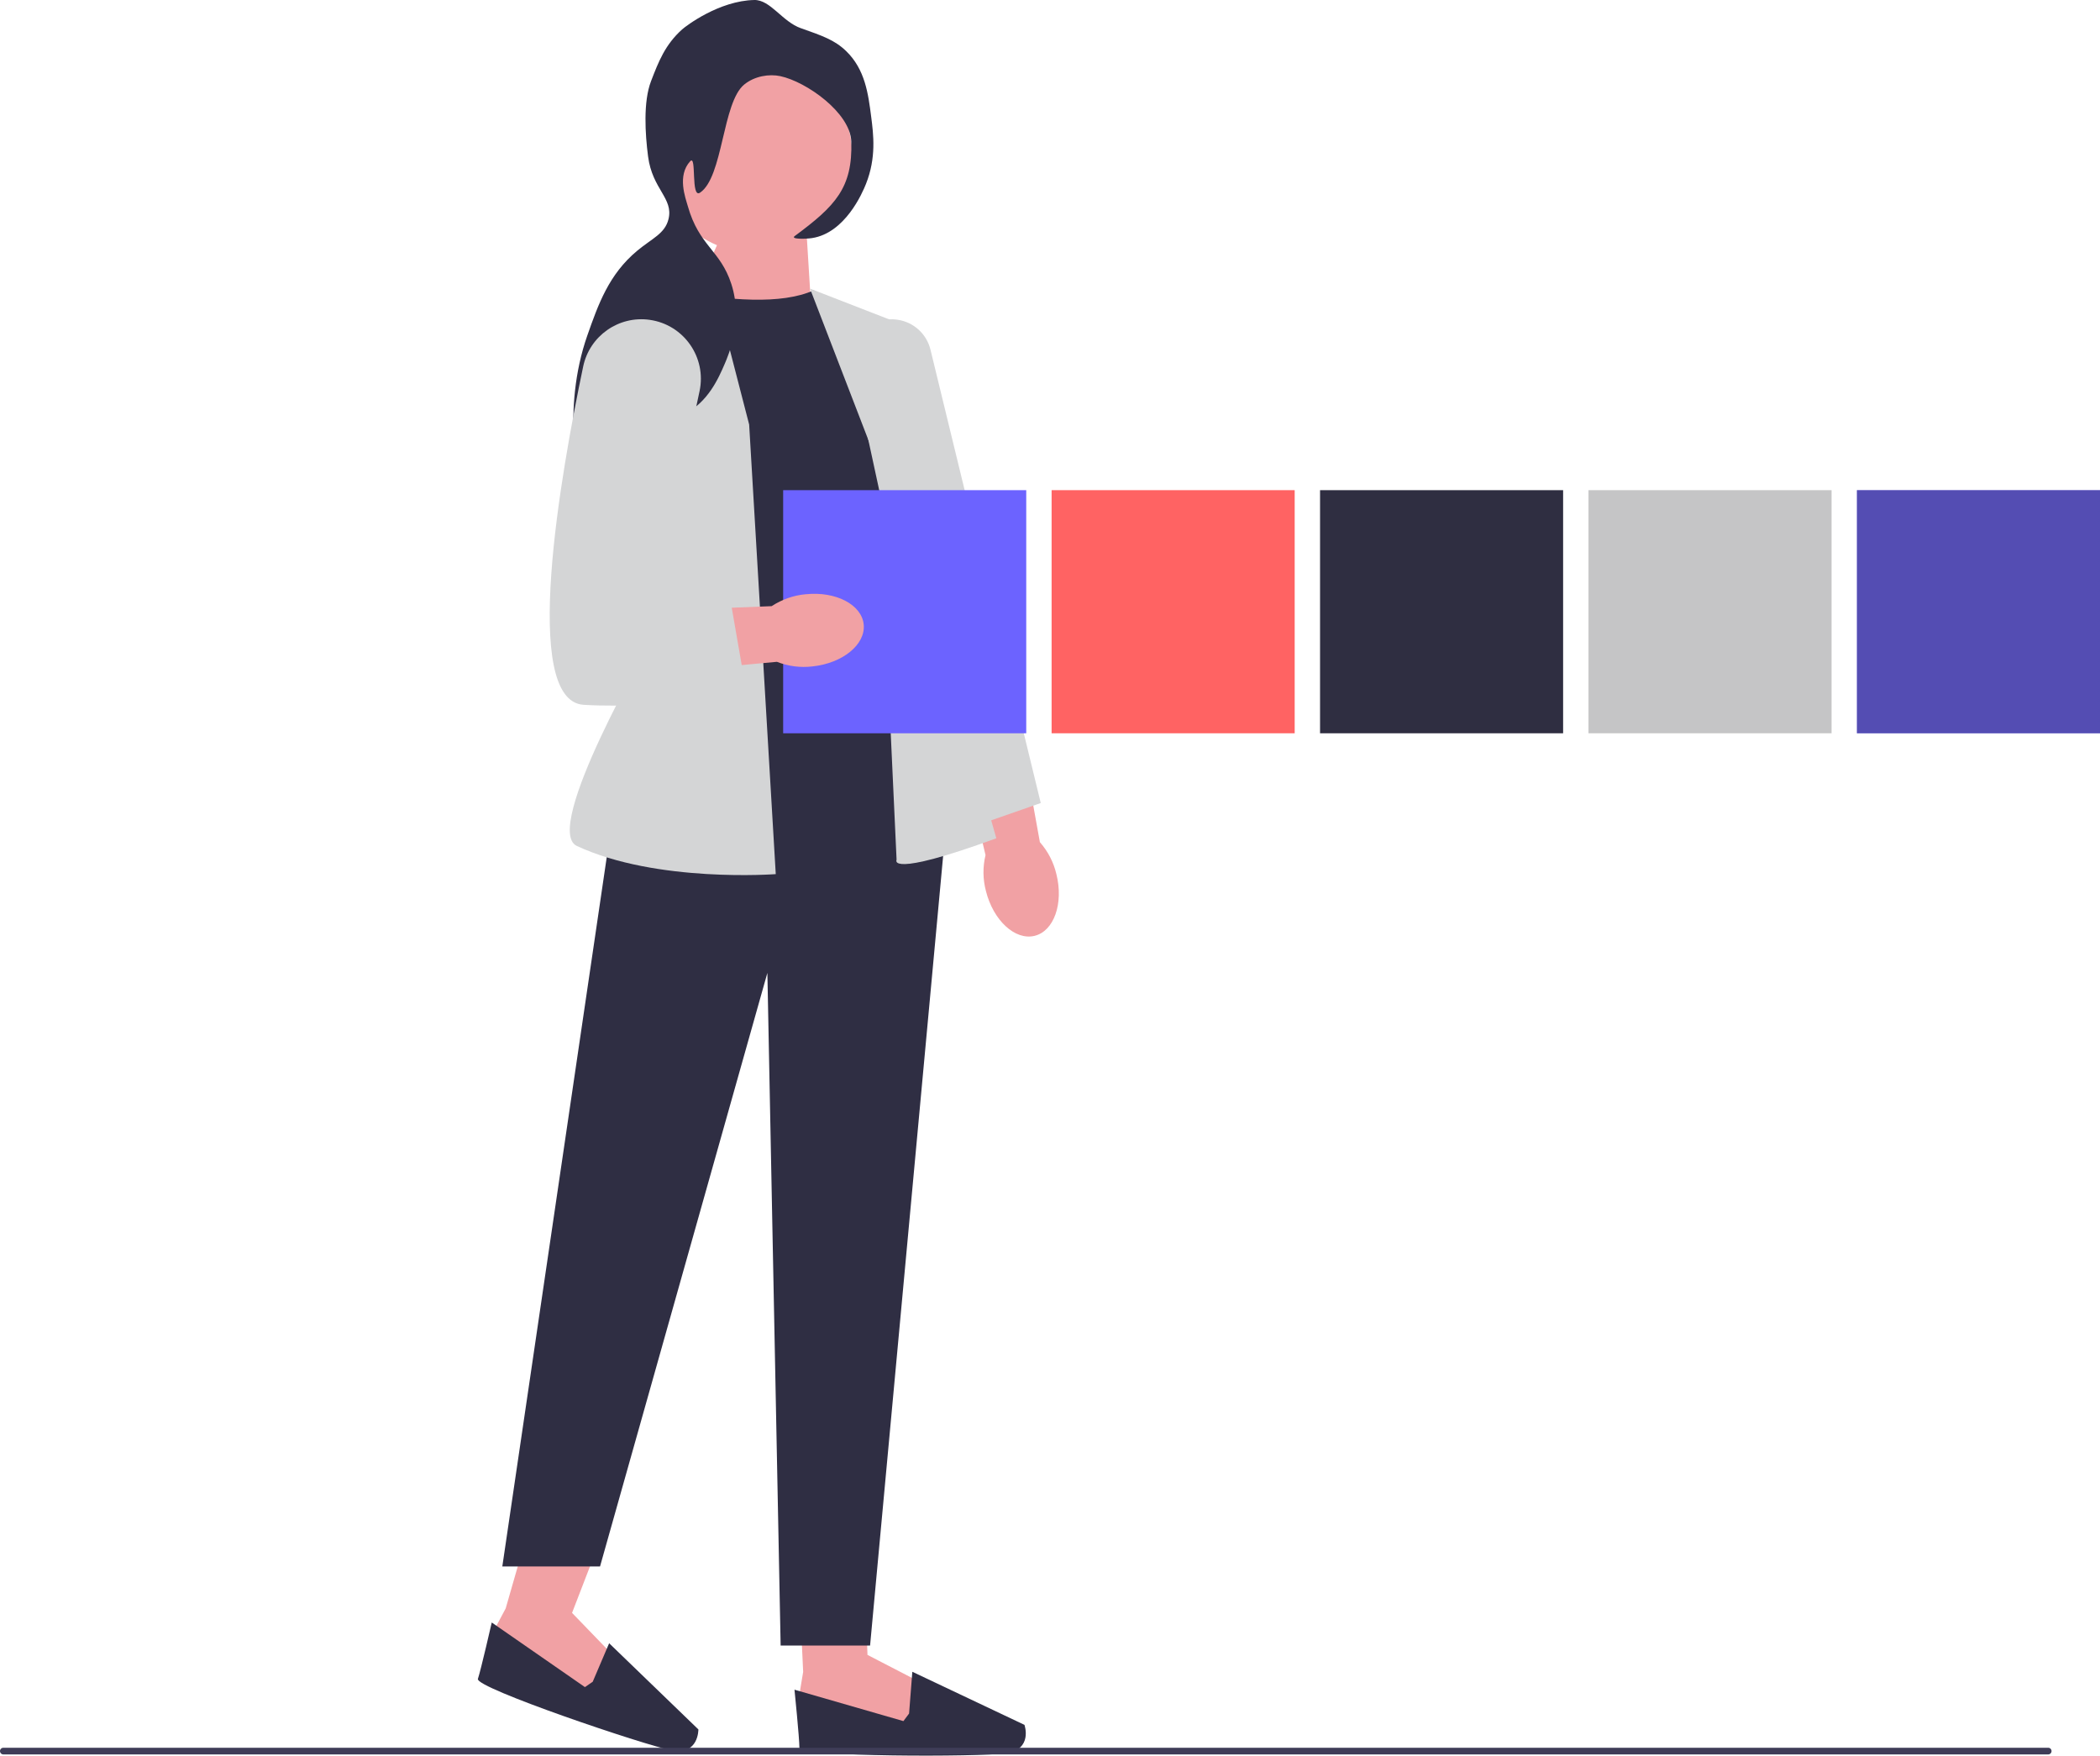
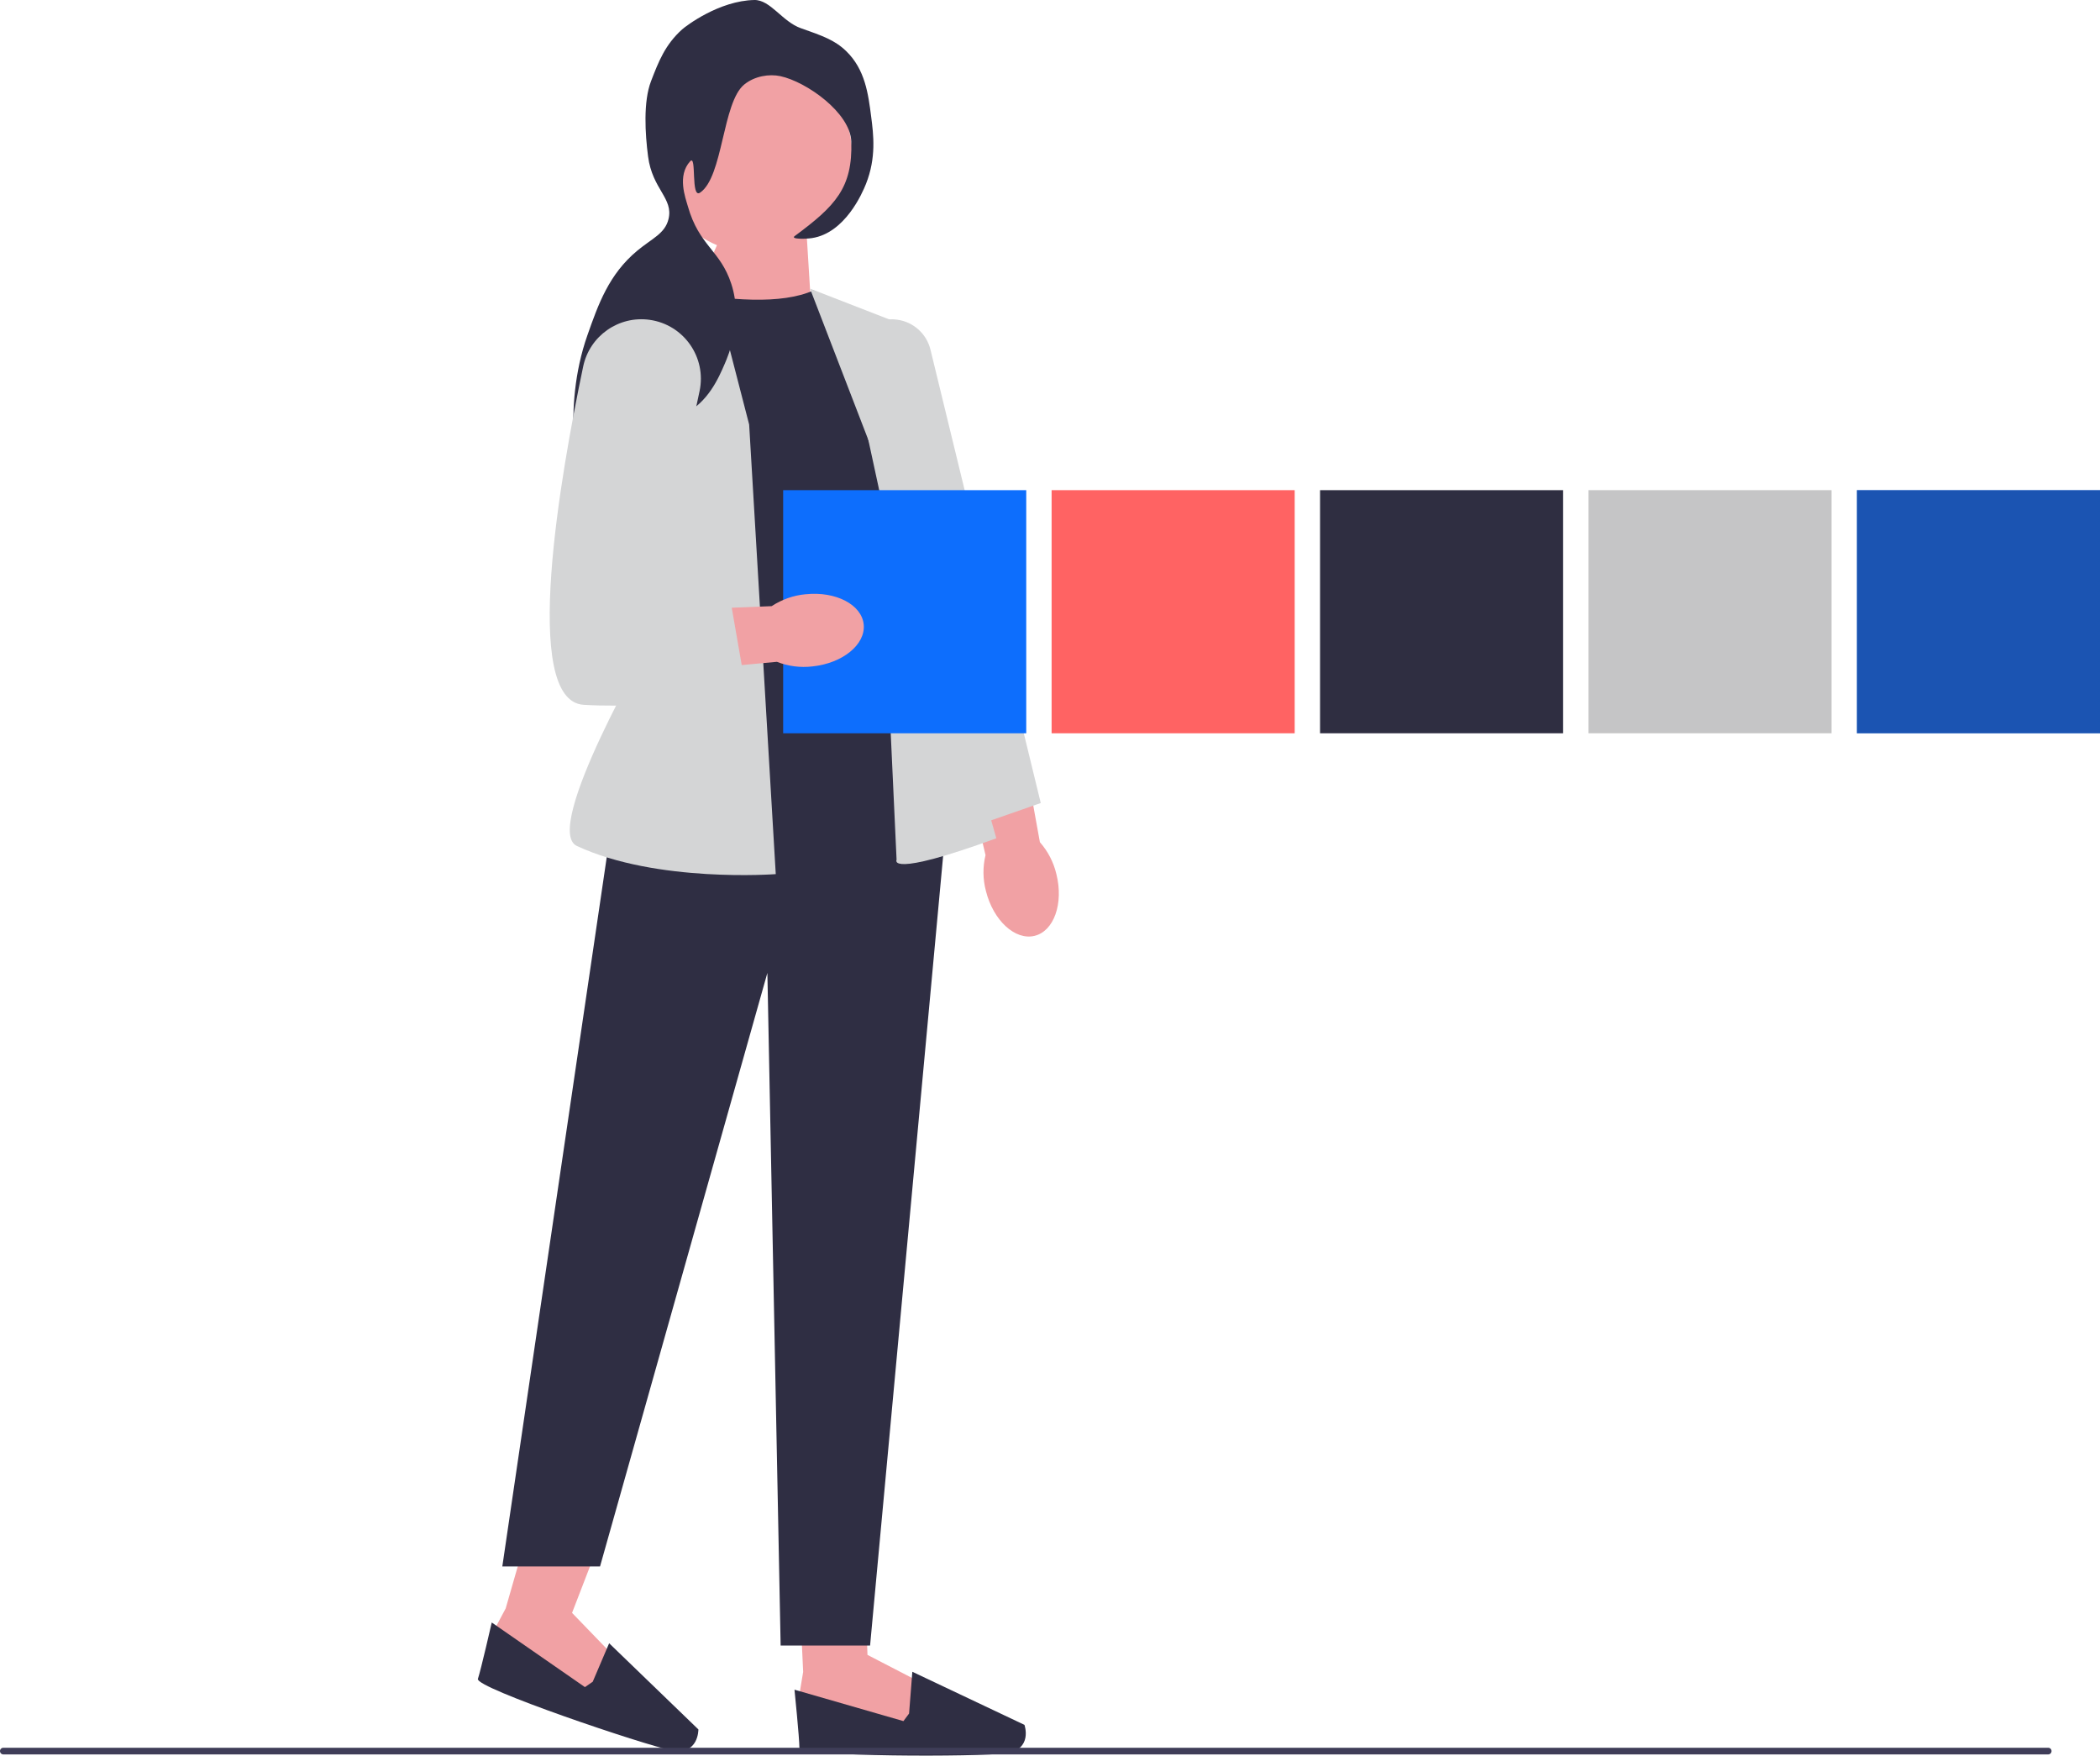
<svg xmlns="http://www.w3.org/2000/svg" width="737.565" height="616.467" viewBox="0 0 737.565 616.467">
-   <path id="uuid-a8053c0f-baac-48bf-bd43-1e16854cb9aa-889" d="m371.032,306.952c2.58,10.34-.876,20.041-7.711,21.675-6.834,1.625-14.467-5.436-17.047-15.776-1.093-4.116-1.142-8.44-.138-12.586l-10.36-43.951,21.528-4.392,7.928,43.794c2.846,3.24,4.835,7.1,5.8,11.246h0v-.01Z" fill="#f1a1a4" stroke-width="0" />
+   <path id="uuid-a8053c0f-baac-48bf-bd43-1e16854cb9aa-15" d="m371.032,306.952c2.58,10.34-.876,20.041-7.711,21.675-6.834,1.625-14.467-5.436-17.047-15.776-1.093-4.116-1.142-8.44-.138-12.586l-10.36-43.951,21.528-4.392,7.928,43.794c2.846,3.24,4.835,7.1,5.8,11.246h0v-.01Z" fill="#f1a1a4" stroke-width="0" />
  <polygon points="280.755 558.272 282.085 587.077 280.755 595.044 285.404 604.351 321.94 608.329 323.939 591.066 304.676 581.1 304.115 564.821 280.755 558.272" fill="#f1a1a4" stroke-width="0" />
  <path d="m319.29,601.692l-1.989,2.659-38.259-11.03s1.723,17.007,1.723,20.326,63.106,3.319,72.599,1.989c9.493-1.329,6.45-9.966,6.45-9.966l-39.382-18.642-1.142,14.654h0v.01Z" fill="#2f2e43" stroke-width="0" />
  <polygon points="185.575 537.069 177.608 564.782 173.807 571.912 175.235 582.203 208.57 597.674 215.985 581.947 200.918 566.347 210.372 541.846 185.575 537.069" fill="#f1a1a4" stroke-width="0" />
  <path d="m208.176,590.534l-2.738,1.881-32.725-22.69s-3.811,16.663-4.865,19.804,58.723,23.34,68.148,25.122c9.424,1.782,9.296-7.376,9.296-7.376l-31.346-30.263-5.771,13.521h0Z" fill="#2f2e43" stroke-width="0" />
  <polygon points="283.336 82.685 284.734 105.335 242.427 107.482 255.525 77.633 283.336 82.685" fill="#f1a1a4" stroke-width="0" />
  <path d="m285.807,101.947c-11.335,5.062-29.475,3.673-50.028,0l-3.21,142.401s64.297,12.93,86.406-10.921l-11.63-116.344-21.528-15.126h0v-.01h-.01Z" fill="#2f2e43" stroke-width="0" />
  <polygon points="311.993 236.914 221.215 245.885 176.426 550.039 210.746 550.039 269.519 341.627 274.177 577.81 305.592 577.81 332.349 288.684 311.993 236.914" fill="#2f2e43" stroke-width="0" />
  <path d="m248.681,93.222l-30.499,18.051c-11.552,6.834-16.998,20.641-13.226,33.522l23.566,80.507s-38.377,65.942-25.91,71.752c28.027,13.068,69.852,9.887,69.852,9.887l-9.346-157.873-14.437-55.848h0l0-0s0-0,0-0Z" fill="#d4d5d6" stroke-width="0" />
  <path d="m284.488,101.347l34.488,13.393,8.144,99.474,22.808,80.143c-38.634,14.102-35.029,7.534-35.029,7.534l-6.401-138.285-24.009-62.259h0s0.0 0.0 0.0 0Z" fill="#d4d5d6" stroke-width="0" />
  <path d="m334.86,292.673l-.118-.542-35.246-163.033c-.985-4.56.276-9.119,3.457-12.527s7.652-4.973,12.261-4.304c5.692.827,10.242,4.973,11.601,10.557l38.722,159.153-30.676,10.705h0l-0-.01Z" fill="#d4d5d6" stroke-width="0" />
  <circle cx="264.979" cy="54.382" r="34.32" fill="#f1a1a4" stroke-width="0" />
  <path d="m281.307,9.908c7.563,2.659,11.886,4.176,15.845,7.997,6.697,6.45,7.8,15.067,8.824,23.074.808,6.263,1.842,14.358-1.832,23.615-1.251,3.161-7.327,17.224-18.947,19.007-2.285.345-7.642.443-6.096-.699,14.299-10.557,20.395-16.929,19.893-33.188-.315-10.104-15.757-21.016-24.925-22.975-3.86-.827-9.001-.069-12.694,2.954-7.711,6.322-7.376,32.488-15.501,37.954-3.338,2.245-1.113-13.58-3.466-11.02-4.648,5.062-1.664,12.822-.827,15.776,3.959,14.014,11.424,15.383,15.294,27.358,4.176,12.921-1.083,25.083-2.324,27.968-2.167,5.022-5.889,13.63-14.388,17.766-10.793,5.249-19.302-1.586-24.315,4.274-2.807,3.27-1.29,6.736-6.352,16.919-1.654,3.319-2.482,4.983-3.21,4.924-3.466-.276-9.07-28.008,0-53.829,3.811-10.833,7.534-21.449,17.529-29.751,5.288-4.392,9.72-5.968,10.98-11.099,1.802-7.327-5.682-10.449-7.179-22-1.024-7.898-1.743-19.204,1.044-26.442,2.639-6.844,4.924-12.783,10.912-18.16C241.009,9.042,252.61.248,264.92.001c5.663-.118,9.828,7.612,16.397,9.917h-.01s0-.01,0-.01Z" fill="#2f2e43" stroke-width="0" />
  <path d="m0,614.878c0,.65.522,1.172,1.172,1.172h718.202c.65,0,1.172-.522,1.172-1.172s-.522-1.172-1.172-1.172H1.172c-.65,0-1.172.522-1.172,1.172Z" fill="#3f3d58" stroke-width="0" />
-   <rect x="275.065" y="172.116" width="85.371" height="85.371" fill="#6c63ff" stroke-width="0" />
+   <rect x="275.065" y="172.116" width="85.371" height="85.371" fill="#0d6efd" stroke-width="0" />
  <rect x="369.348" y="172.116" width="85.371" height="85.371" fill="#ff6363" stroke-width="0" />
  <rect x="463.63" y="172.116" width="85.371" height="85.371" fill="#2f2e41" stroke-width="0" />
  <rect x="557.913" y="172.116" width="85.371" height="85.371" fill="#c5c5c6" stroke-width="0" />
-   <rect x="652.195" y="172.116" width="85.371" height="85.371" fill="#6c63ff" stroke-width="0" />
+   <rect x="652.195" y="172.116" width="85.371" height="85.371" fill="#0d6efd" stroke-width="0" />
  <rect x="652.195" y="172.116" width="85.371" height="85.371" fill="#2f2e41" opacity=".4" stroke-width="0" />
-   <path id="uuid-2d419364-494f-4c0b-b4fa-55d813878582-890" d="m282.971,208.67c10.596-1.113,19.725,3.654,20.385,10.655.66,7.002-7.396,13.57-18.002,14.683-4.235.502-8.509-.049-12.487-1.615l-44.966,4.136-1.349-21.931,44.473-1.753c3.604-2.364,7.701-3.801,11.946-4.185h0l-0.0.01Z" fill="#f1a1a4" stroke-width="0" />
+   <path id="uuid-2d419364-494f-4c0b-b4fa-55d813878582-16" d="m282.971,208.67c10.596-1.113,19.725,3.654,20.385,10.655.66,7.002-7.396,13.57-18.002,14.683-4.235.502-8.509-.049-12.487-1.615l-44.966,4.136-1.349-21.931,44.473-1.753c3.604-2.364,7.701-3.801,11.946-4.185h0l-0.0.01Z" fill="#f1a1a4" stroke-width="0" />
  <path d="m228.187,112.307h0c-10.882-1.536-21.094,5.623-23.359,16.377-7.888,37.531-22.059,117.466.187,118.806,29.091,1.743,57.01-5.239,57.01-5.239l-6.982-40.14-22.69-2.324,13.344-62.426c2.531-11.857-5.515-23.369-17.52-25.053h.01Z" fill="#d4d5d6" stroke-width="0" />
</svg>
